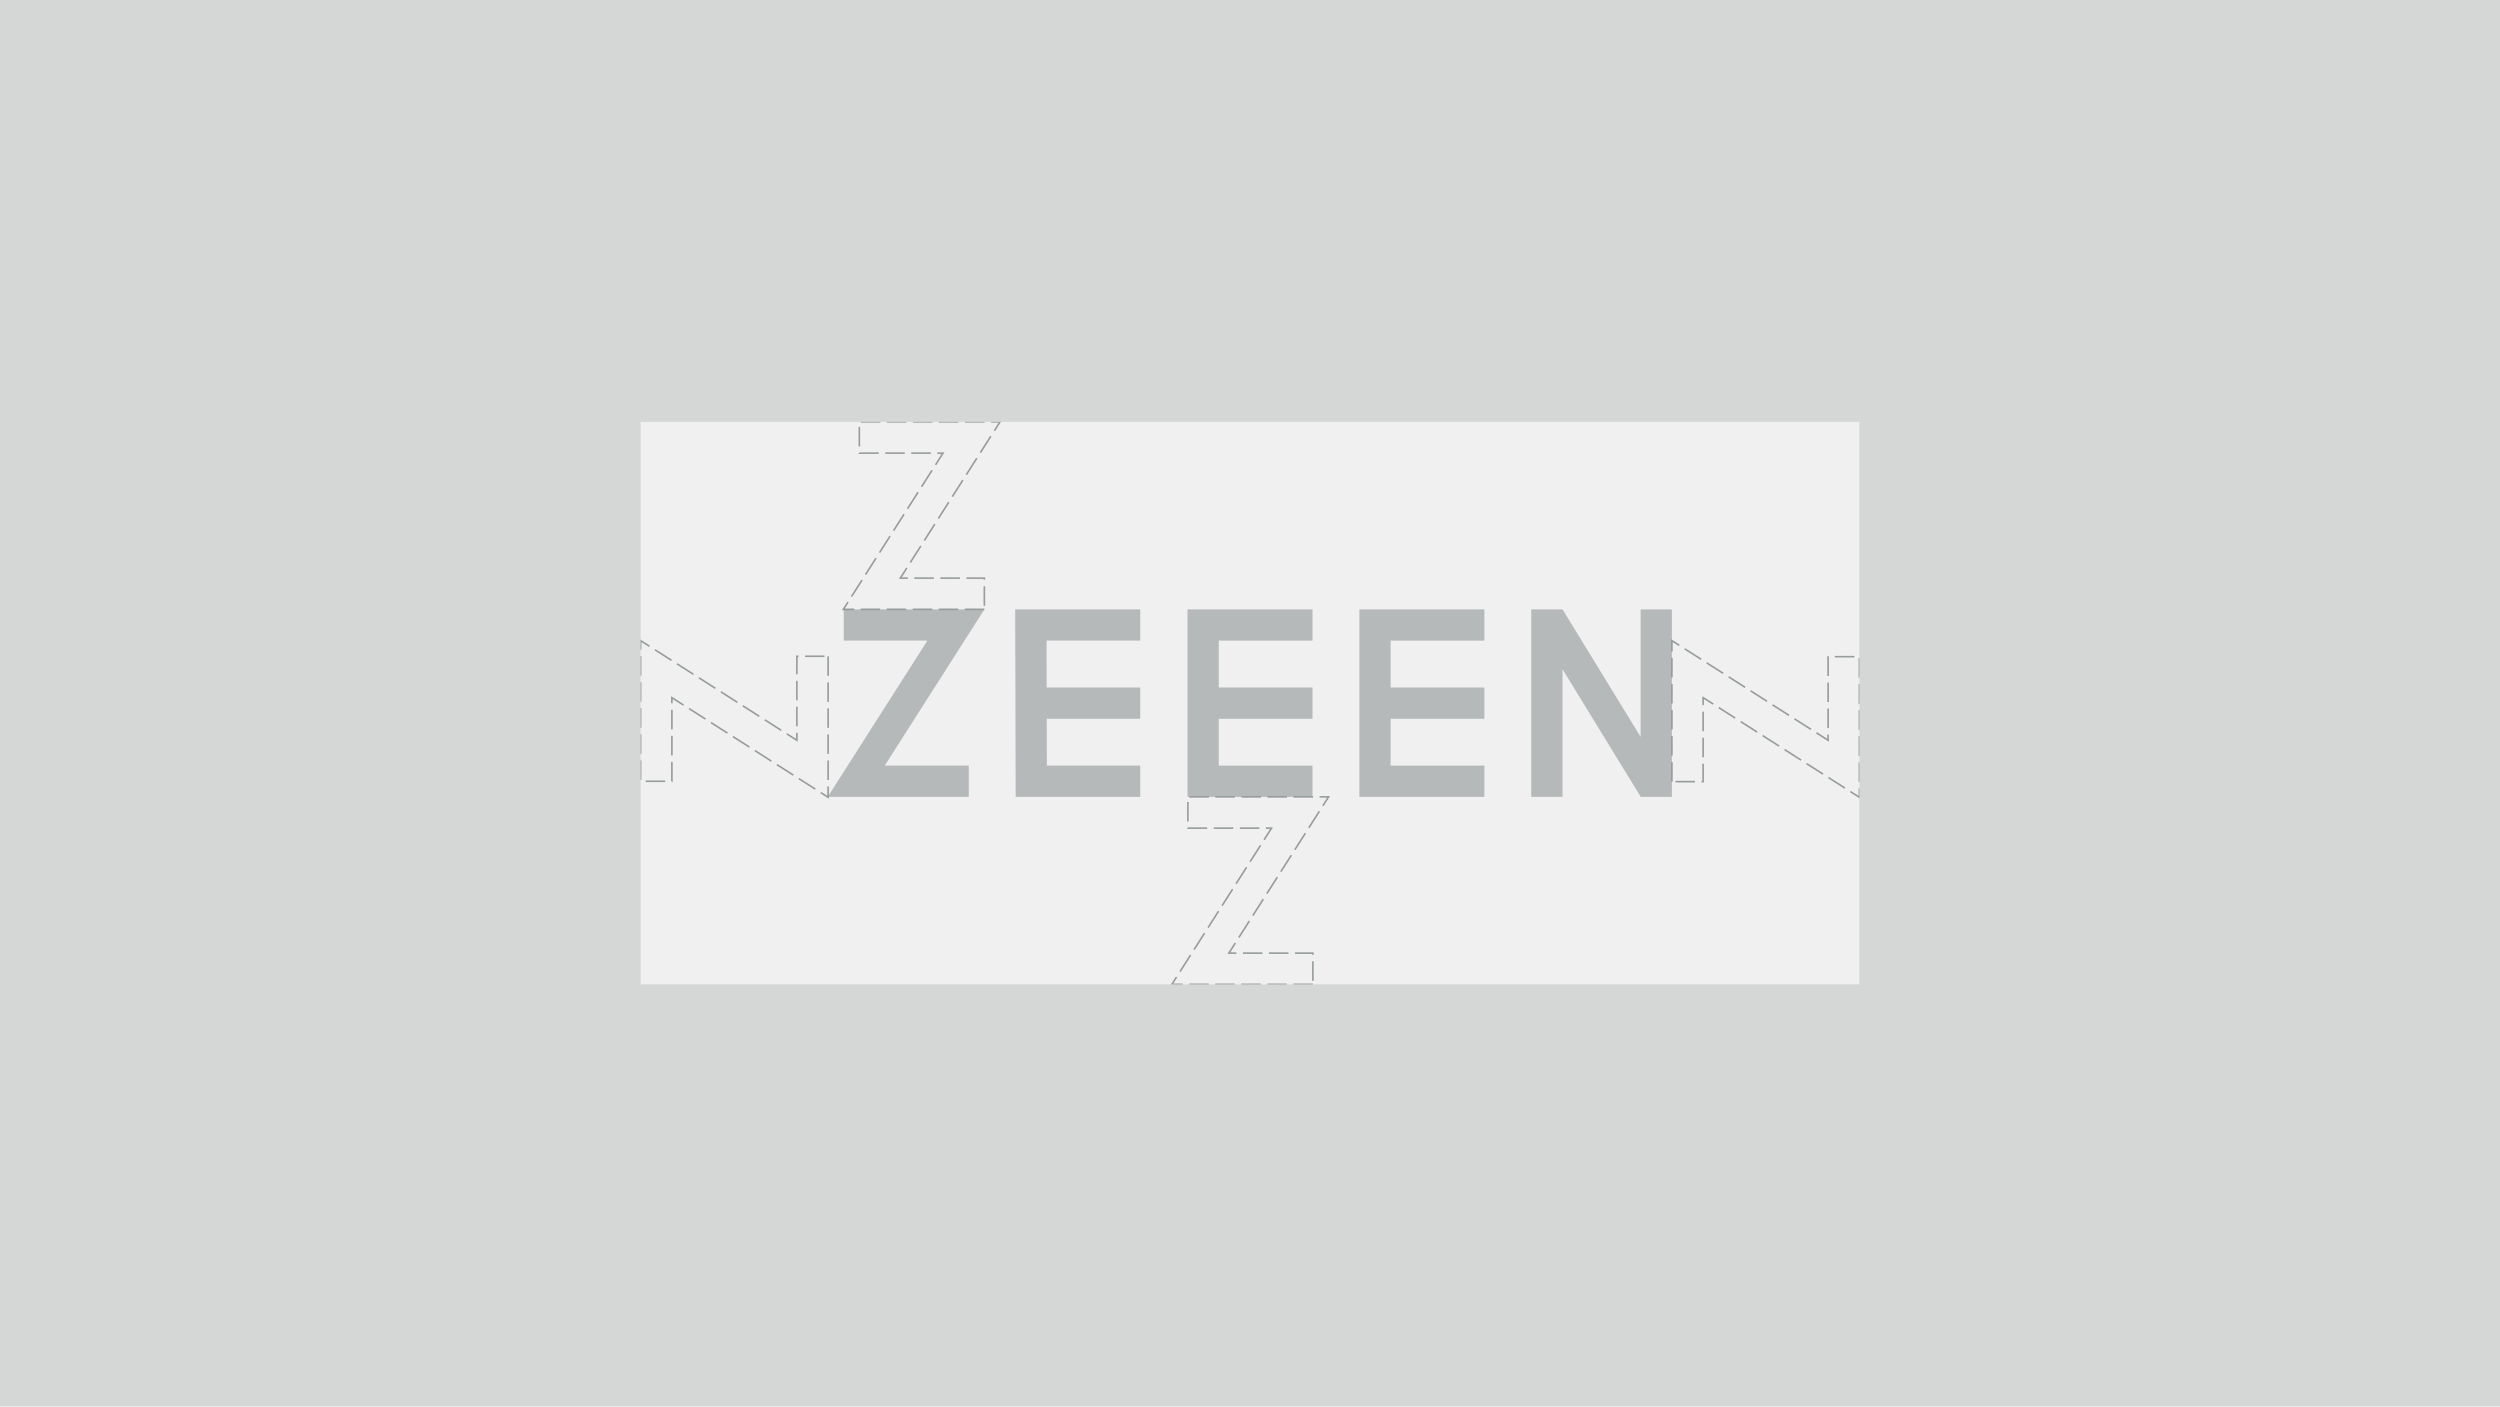
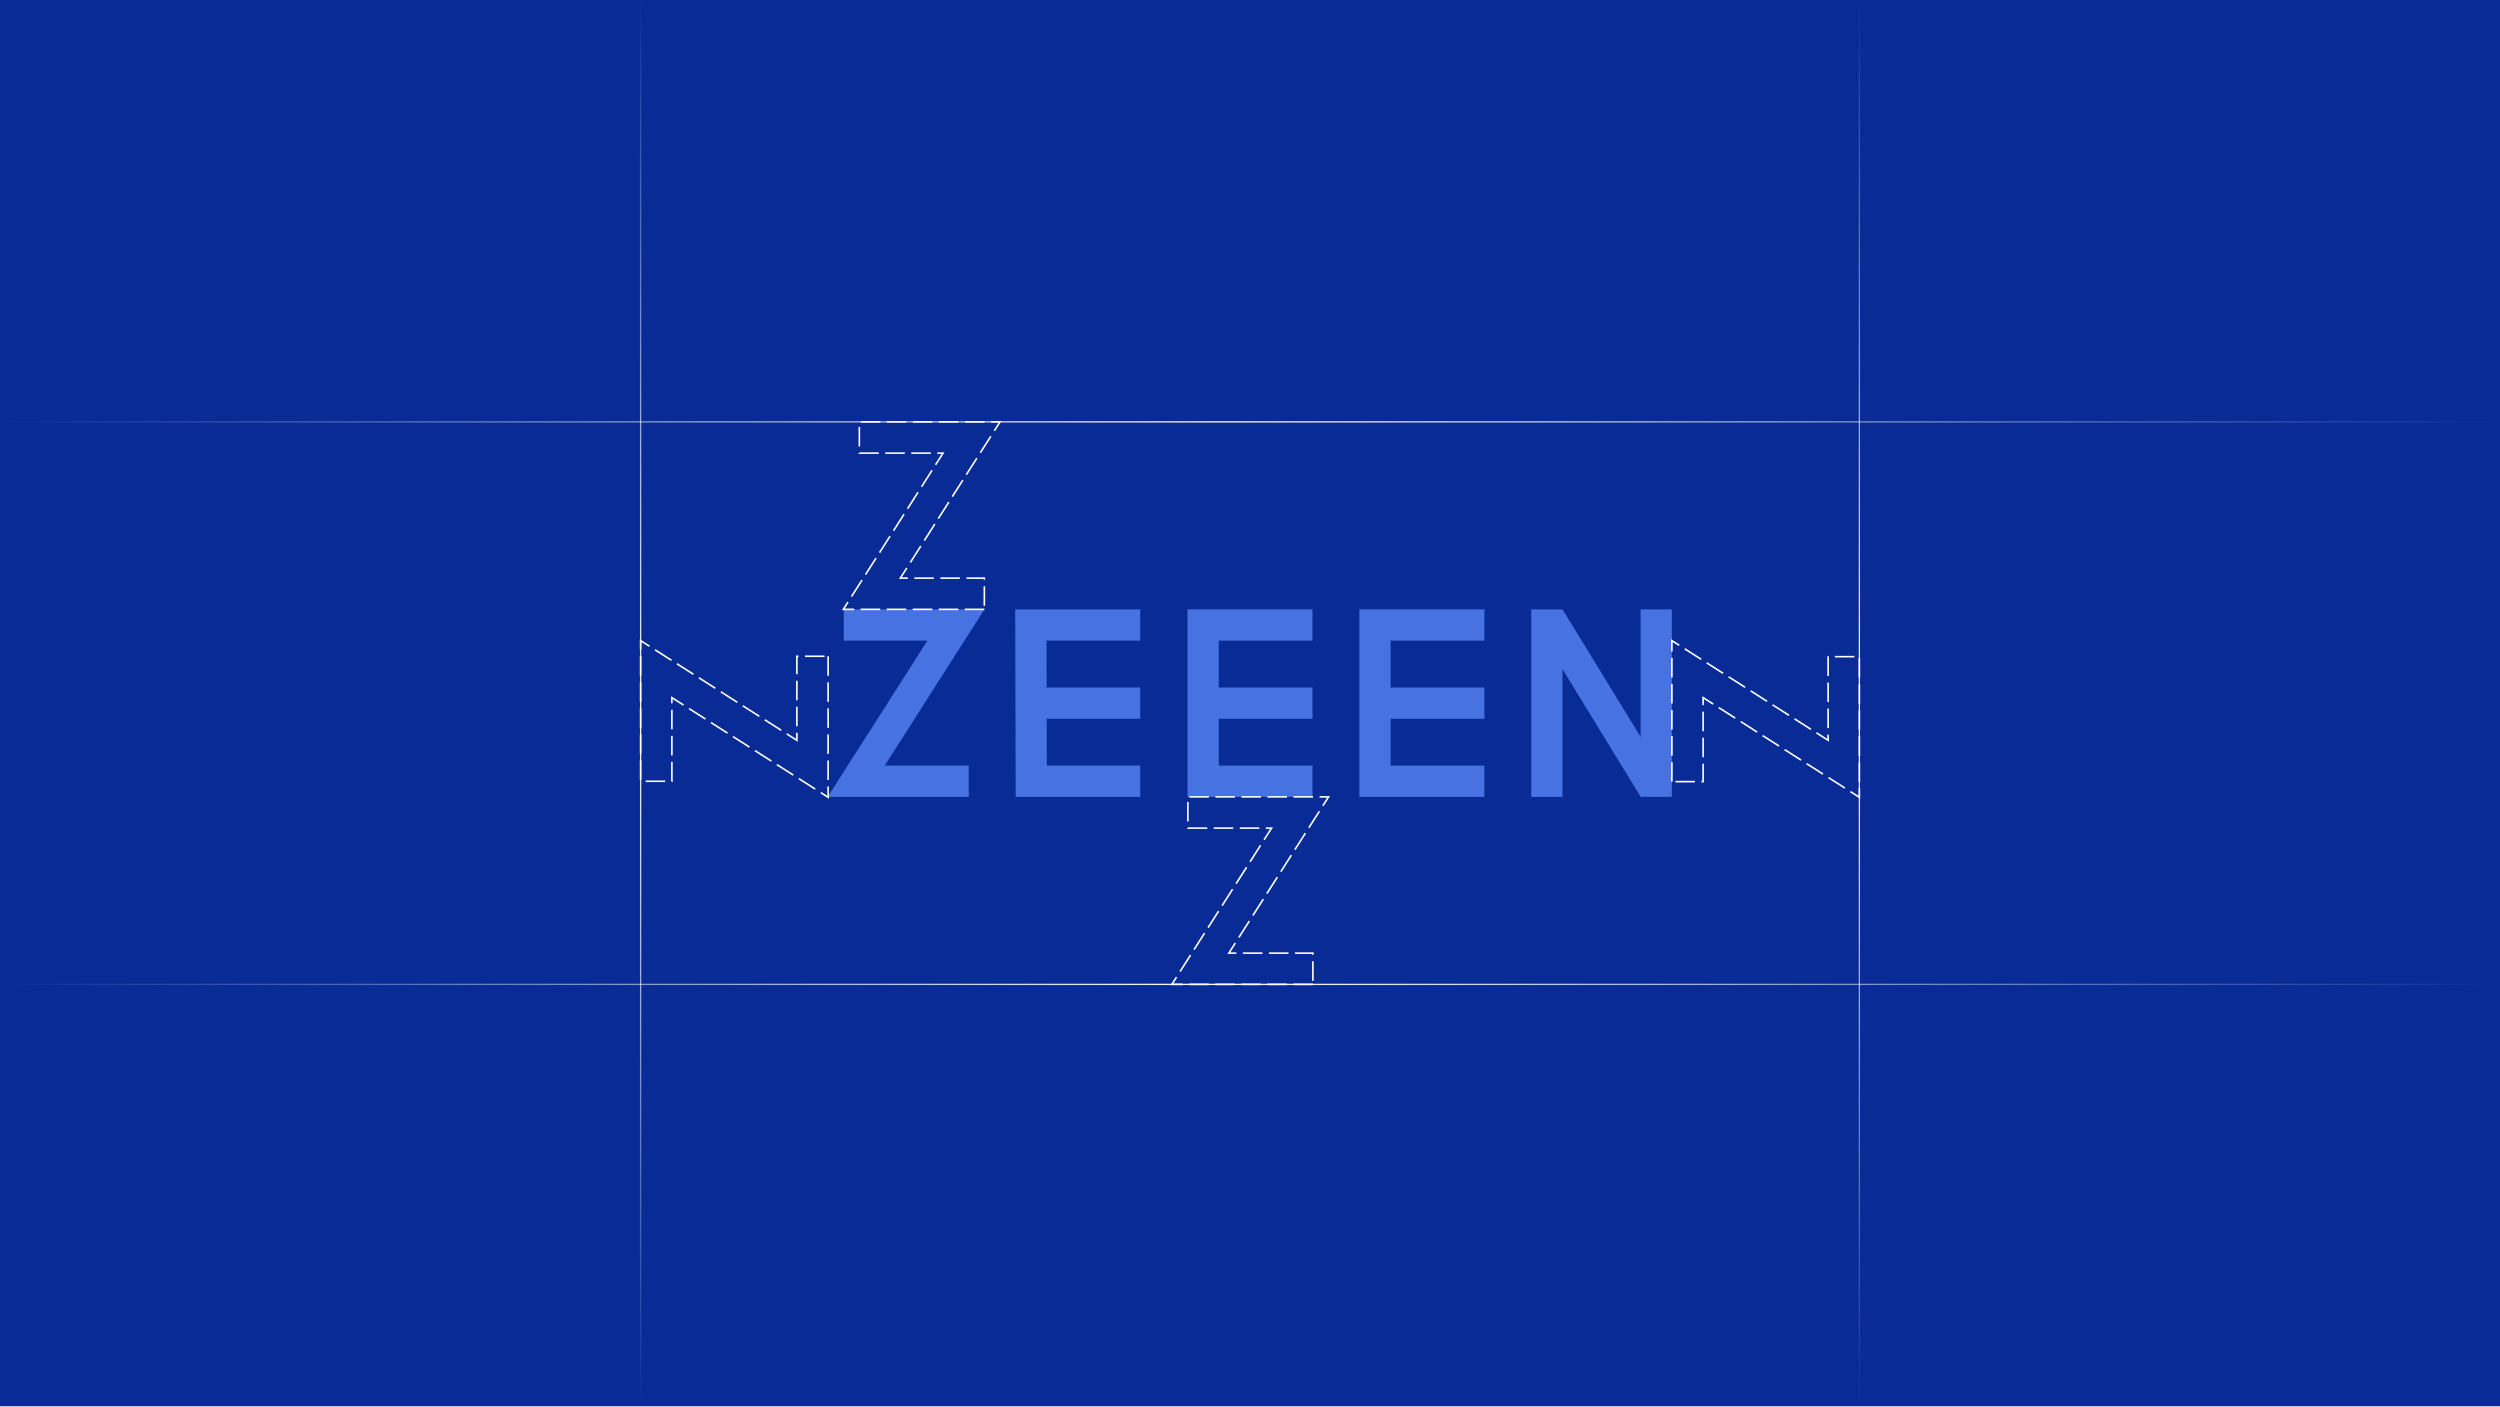
- <svg xmlns="http://www.w3.org/2000/svg" viewBox="0 0 1920 1080">
+ <svg xmlns="http://www.w3.org/2000/svg" xmlns:xlink="http://www.w3.org/1999/xlink" viewBox="0 0 1920 1080">
  <defs>
-     <style>.cls-1,.cls-2{fill:none;stroke-miterlimit:10;}.cls-1{stroke:#b5b9ba;stroke-width:24px;}.cls-2{stroke:#969b9c;stroke-width:1.25px;stroke-dasharray:15 5;}.cls-3{fill:#d5d7d7;}</style>
+     <style>.cls-1,.cls-2{fill:#082b96;}.cls-1,.cls-4{stroke:#fff;}.cls-1,.cls-3,.cls-4,.cls-5,.cls-6,.cls-7,.cls-8{stroke-miterlimit:10;}.cls-3,.cls-4,.cls-5,.cls-6,.cls-7,.cls-8{fill:none;}.cls-3{stroke:#4672e2;stroke-width:24px;}.cls-4{stroke-width:1.25px;stroke-dasharray:15 5;}.cls-5{stroke:url(#linear-gradient);}.cls-6{stroke:url(#linear-gradient-2);}.cls-7{stroke:url(#linear-gradient-3);}.cls-8{stroke:url(#linear-gradient-4);}</style>
+     <linearGradient id="linear-gradient" x1="4926.43" y1="1031.57" x2="6006.43" y2="1031.57" gradientTransform="translate(2459.57 -4926.43) rotate(90)" gradientUnits="userSpaceOnUse">
+       <stop offset="0" stop-color="#fff" stop-opacity="0" />
+       <stop offset="0.51" stop-color="#fff" />
+       <stop offset="1" stop-color="#fff" stop-opacity="0" />
+     </linearGradient>
+     <linearGradient id="linear-gradient-2" x1="4926.43" y1="1967.57" x2="6006.43" y2="1967.57" xlink:href="#linear-gradient" />
+     <linearGradient id="linear-gradient-3" x1="-3269.58" y1="9059.57" x2="-1349.58" y2="9059.57" gradientTransform="translate(-1349.57 9815.57) rotate(180)" xlink:href="#linear-gradient" />
+     <linearGradient id="linear-gradient-4" x1="-3269.58" y1="9491.57" x2="-1349.58" y2="9491.57" gradientTransform="translate(-1349.57 9815.57) rotate(180)" xlink:href="#linear-gradient" />
  </defs>
+   <g id="Background">
+     <rect class="cls-1" width="1920" height="1080" />
+     <rect class="cls-2" width="1920" height="1080" />
+   </g>
  <g id="Graphics">
-     <polyline class="cls-1" points="648 480 734.13 480 657.58 600 744 600" />
-     <polyline class="cls-1" points="875.71 600 792 600 791.71 480 875.71 480" />
-     <line class="cls-1" x1="875.71" y1="540" x2="791.71" y2="540" />
-     <polyline class="cls-1" points="1008 600 924 600 924 480 1008 480" />
-     <line class="cls-1" x1="1008" y1="540" x2="924" y2="540" />
-     <polyline class="cls-1" points="1140 600 1056 600 1056 480 1140 480" />
-     <line class="cls-1" x1="1140" y1="540" x2="1056" y2="540" />
-     <polyline class="cls-1" points="1272 468 1272 600 1266.81 600 1193.28 480 1188 480 1188 612" />
-     <polygon class="cls-2" points="755.98 468 647.68 468 724.23 348 659.98 348 659.98 324 768 324 691.46 444 755.98 444 755.98 468" />
-     <polygon class="cls-2" points="636 504.02 636 612.32 516 535.77 516 600.02 492 600.02 492 492 612 568.54 612 504.02 636 504.02" />
-     <polygon class="cls-2" points="1284 600.3 1284 492 1404 568.54 1404 504.31 1428 504.31 1428 612.32 1308 535.77 1308 600.3 1284 600.3" />
-     <polygon class="cls-2" points="1008.3 756 900 756 976.54 636 912.3 636 912.3 612 1020.32 612 943.77 732 1008.3 732 1008.3 756" />
-   </g>
-   <g id="Isolation_Mode" data-name="Isolation Mode">
-     <path class="cls-3" d="M0,0V1080H1920V0ZM1428,756H492V324h936Z" />
+     <polyline class="cls-3" points="648 480 734.13 480 657.58 600 744 600" />
+     <polyline class="cls-3" points="875.71 600 792 600 791.71 480 875.71 480" />
+     <line class="cls-3" x1="875.71" y1="540" x2="791.71" y2="540" />
+     <polyline class="cls-3" points="1008 600 924 600 924 480 1008 480" />
+     <line class="cls-3" x1="1008" y1="540" x2="924" y2="540" />
+     <polyline class="cls-3" points="1140 600 1056 600 1056 480 1140 480" />
+     <line class="cls-3" x1="1140" y1="540" x2="1056" y2="540" />
+     <polyline class="cls-3" points="1272 468 1272 600 1266.81 600 1193.28 480 1188 480 1188 612" />
+     <polygon class="cls-4" points="755.98 468 647.68 468 724.23 348 659.98 348 659.98 324 768 324 691.46 444 755.98 444 755.98 468" />
+     <polygon class="cls-4" points="636 504.02 636 612.32 516 535.77 516 600.02 492 600.02 492 492 612 568.54 612 504.02 636 504.02" />
+     <polygon class="cls-4" points="1284 600.3 1284 492 1404 568.54 1404 504.31 1428 504.31 1428 612.32 1308 535.77 1308 600.3 1284 600.3" />
+     <polygon class="cls-4" points="1008.3 756 900 756 976.54 636 912.3 636 912.3 612 1020.32 612 943.77 732 1008.3 732 1008.3 756" />
+     <line class="cls-5" x1="1428" x2="1428" y2="1080" />
+     <line class="cls-6" x1="492" x2="492" y2="1080" />
+     <line class="cls-7" x1="1920" y1="756" y2="756" />
+     <line class="cls-8" x1="1920" y1="324" y2="324" />
  </g>
</svg>
